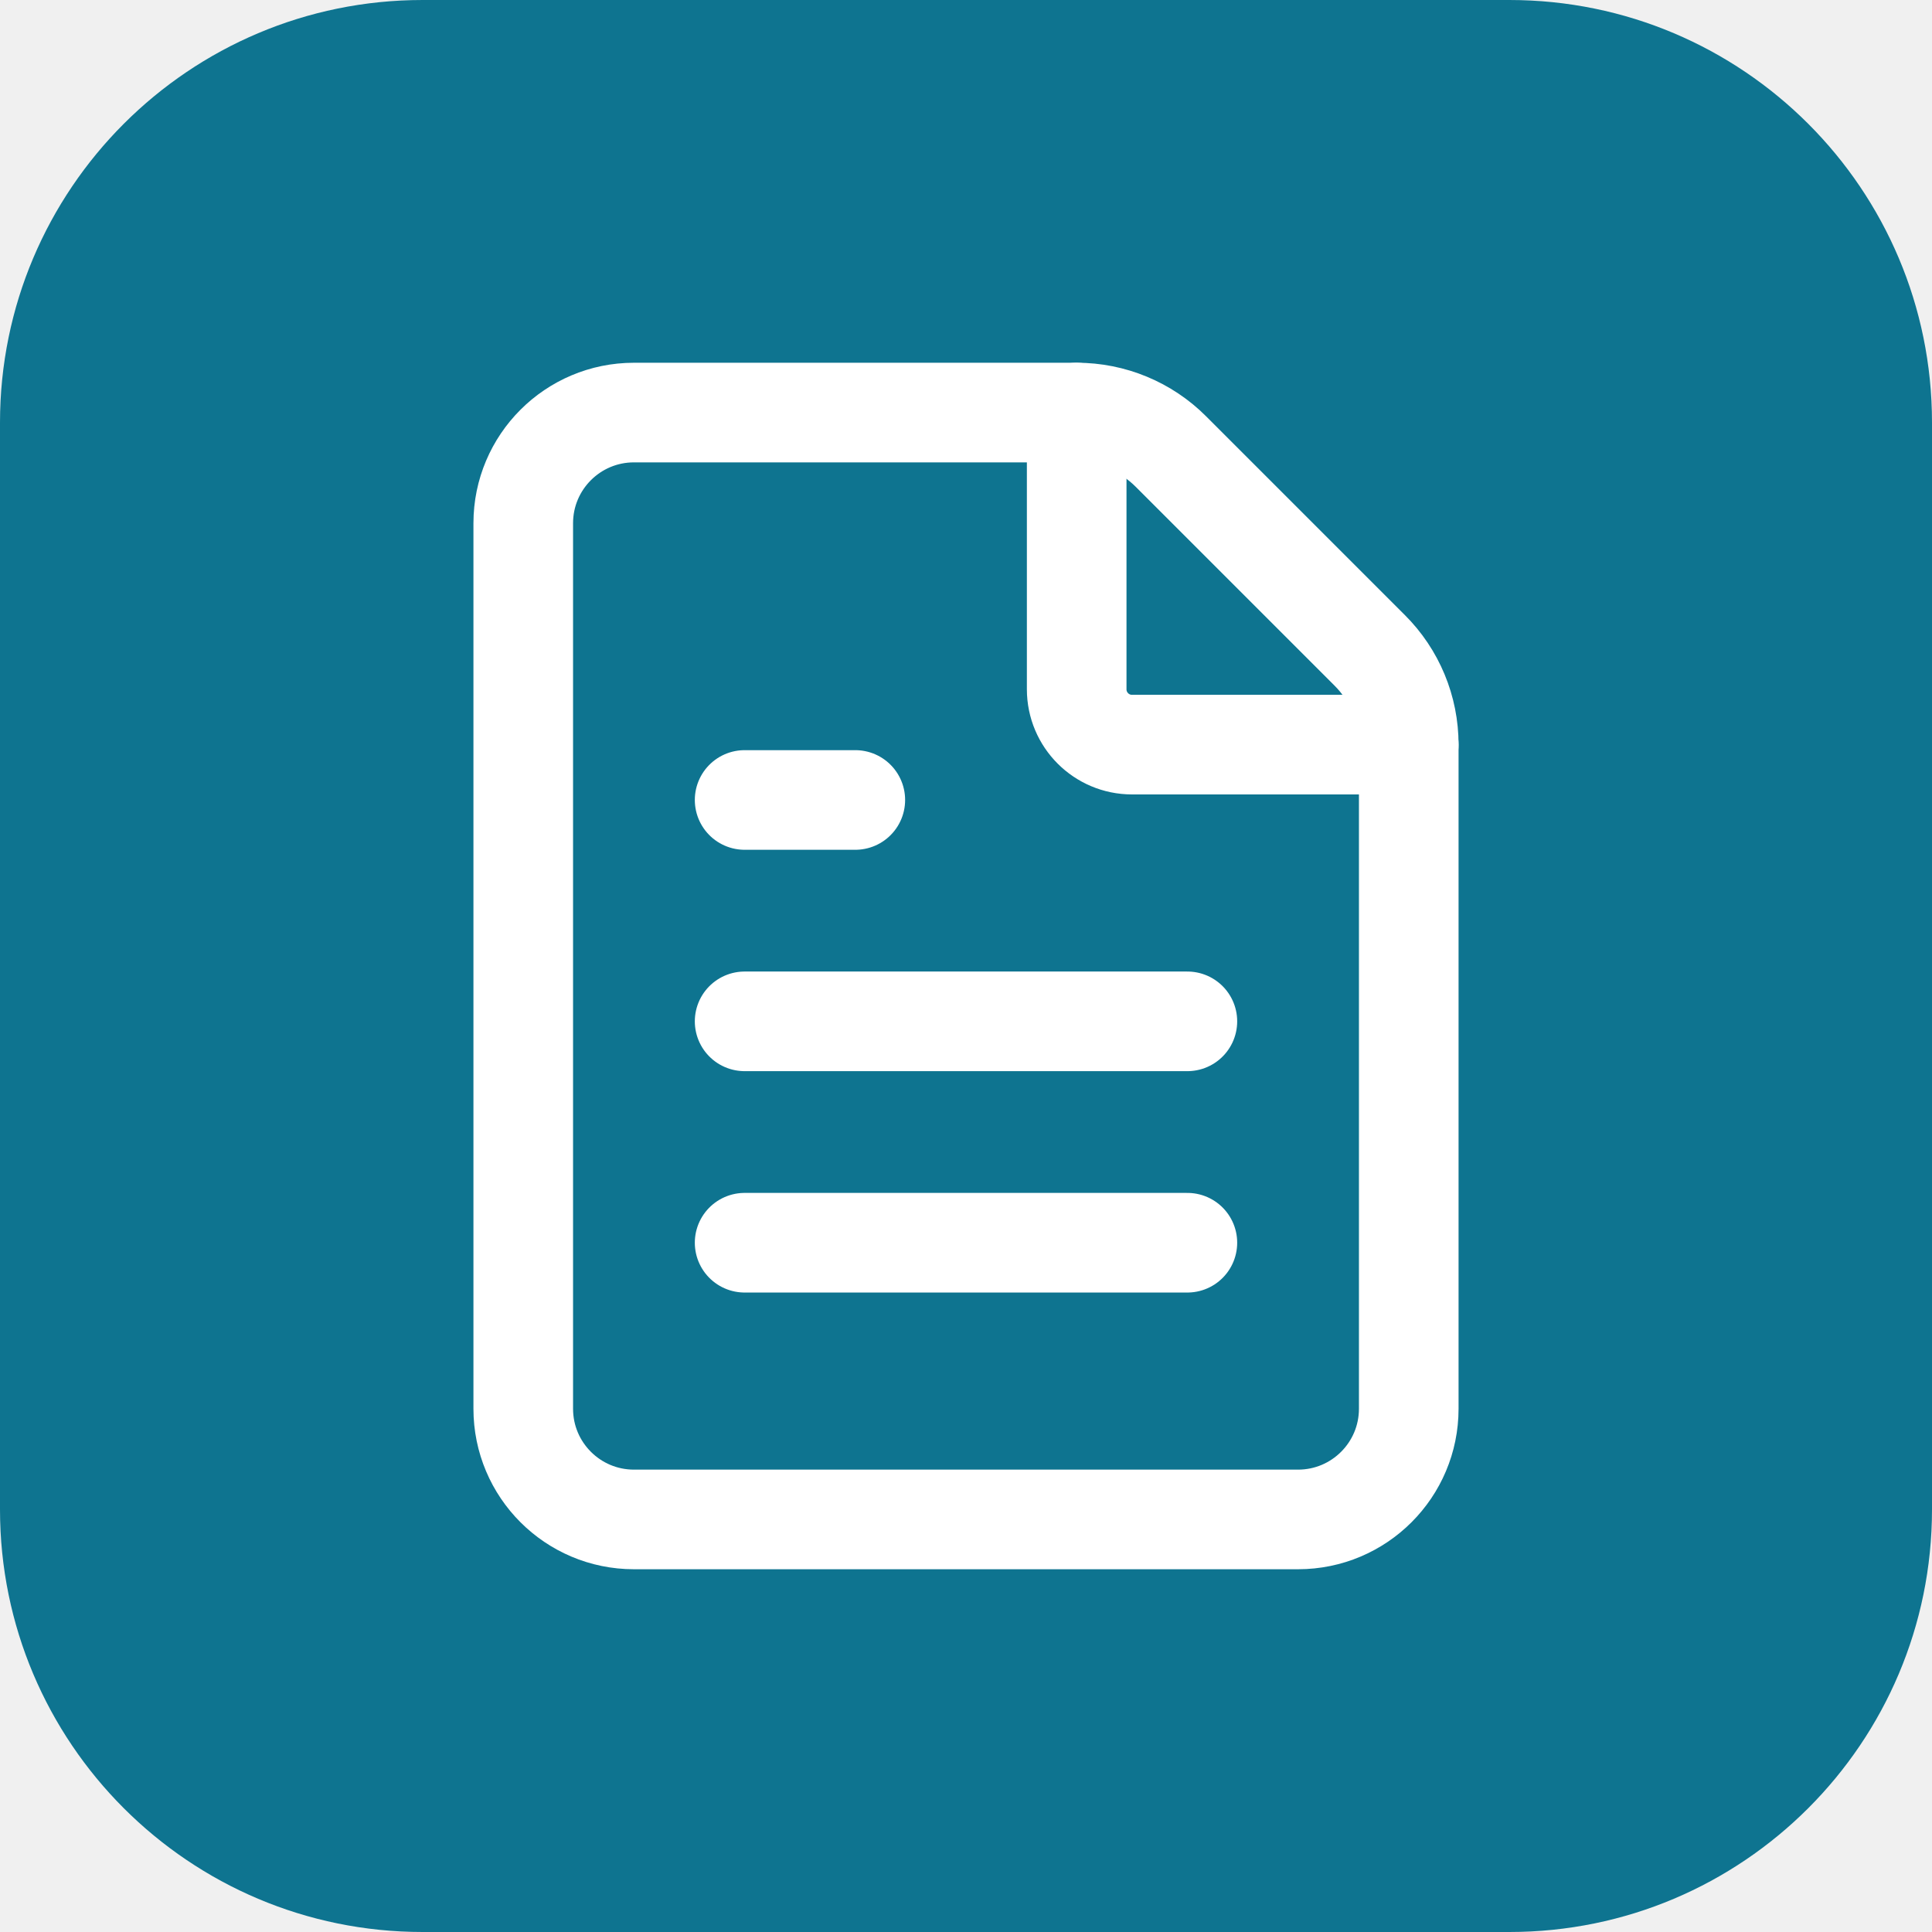
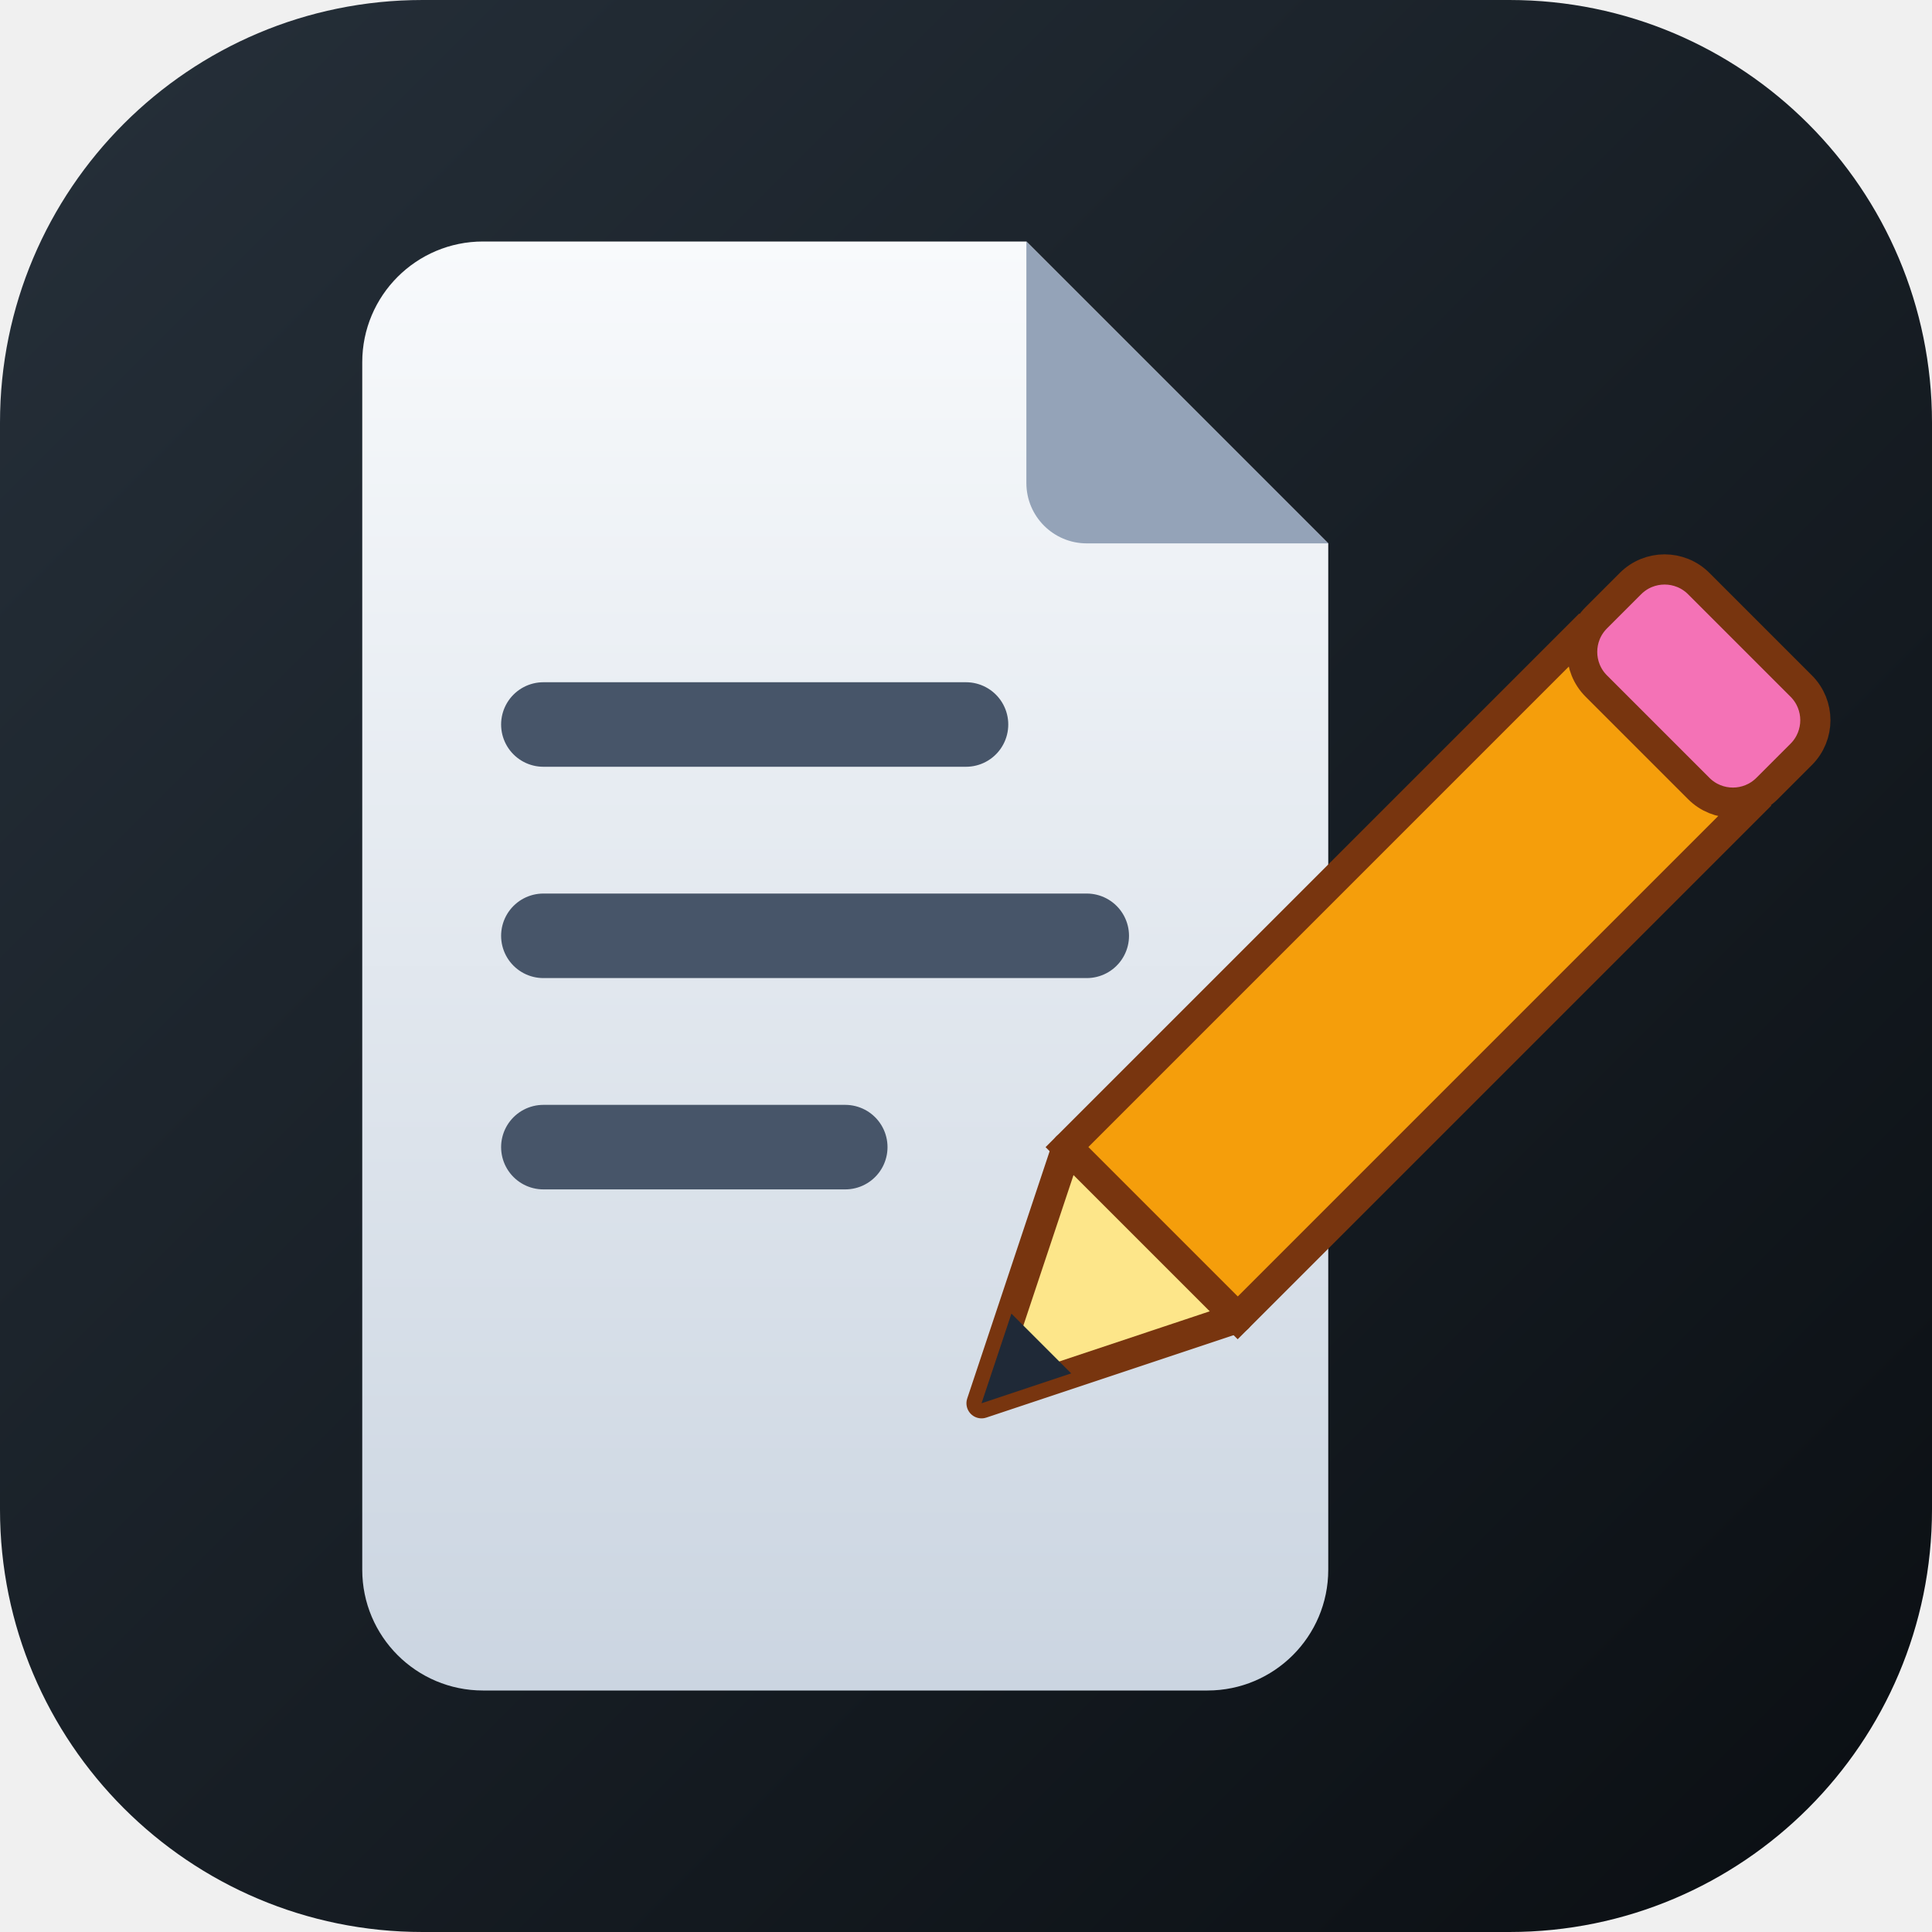
<svg xmlns="http://www.w3.org/2000/svg" viewBox="0 0 32 32">
-   <rect width="32" height="32" rx="7" fill="#0e7490" />
-   <svg x="5" y="5" width="22" height="22" viewBox="0 0 24 24" fill="none" stroke="#fff" stroke-width="1.8" stroke-linecap="round" stroke-linejoin="round">
-     <path d="M6 22a2 2 0 0 1-2-2V4a2 2 0 0 1 2-2h8a2.4 2.4 0 0 1 1.704.706l3.588 3.588A2.4 2.4 0 0 1 20 8v12a2 2 0 0 1-2 2z" />
-     <path d="M14 2v5a1 1 0 0 0 1 1h5" />
-     <path d="M10 9H8" />
-     <path d="M16 13H8" />
-     <path d="M16 17H8" />
-   </svg>
+   <defs>
+     <linearGradient id="tile" x1="0" y1="0" x2="1" y2="1">
+       <stop offset="0" stop-color="#26303a" />
+       <stop offset="1" stop-color="#0a0e12" />
+     </linearGradient>
+     <linearGradient id="paper" x1="0" y1="0" x2="0" y2="1">
+       <stop offset="0" stop-color="#f8fafc" />
+       <stop offset="1" stop-color="#cbd5e1" />
+     </linearGradient>
+   </defs>
+   <rect width="32" height="32" rx="7" fill="url(#tile)" />
+   <path d="M6 6a2 2 0 0 1 2-2h9l5 5v17a2 2 0 0 1-2 2H8a2 2 0 0 1-2-2z" fill="url(#paper)" />
+   <path d="M17 4v4a1 1 0 0 0 1 1h4" fill="#94a3b8" />
+   <g stroke="#475569" stroke-width="1.4" stroke-linecap="round">
+     <path d="M9 12h7M9 15.5h9M9 19h5" />
+   </g>
+   <g transform="translate(-1.5 1) rotate(45 22 18)">
+     <rect x="20" y="8" width="4" height="12" fill="#f59e0b" stroke="#78350f" stroke-width=".5" />
+     <rect x="20" y="6" width="4" height="2.4" rx=".8" fill="#f472b6" stroke="#78350f" stroke-width=".5" />
+     <path d="M20 20h4l-2 4z" fill="#fde68a" stroke="#78350f" stroke-width=".5" stroke-linejoin="round" />
+     <path d="M21.3 22.6h1.4L22 24z" fill="#1f2937" />
+   </g>
</svg>
